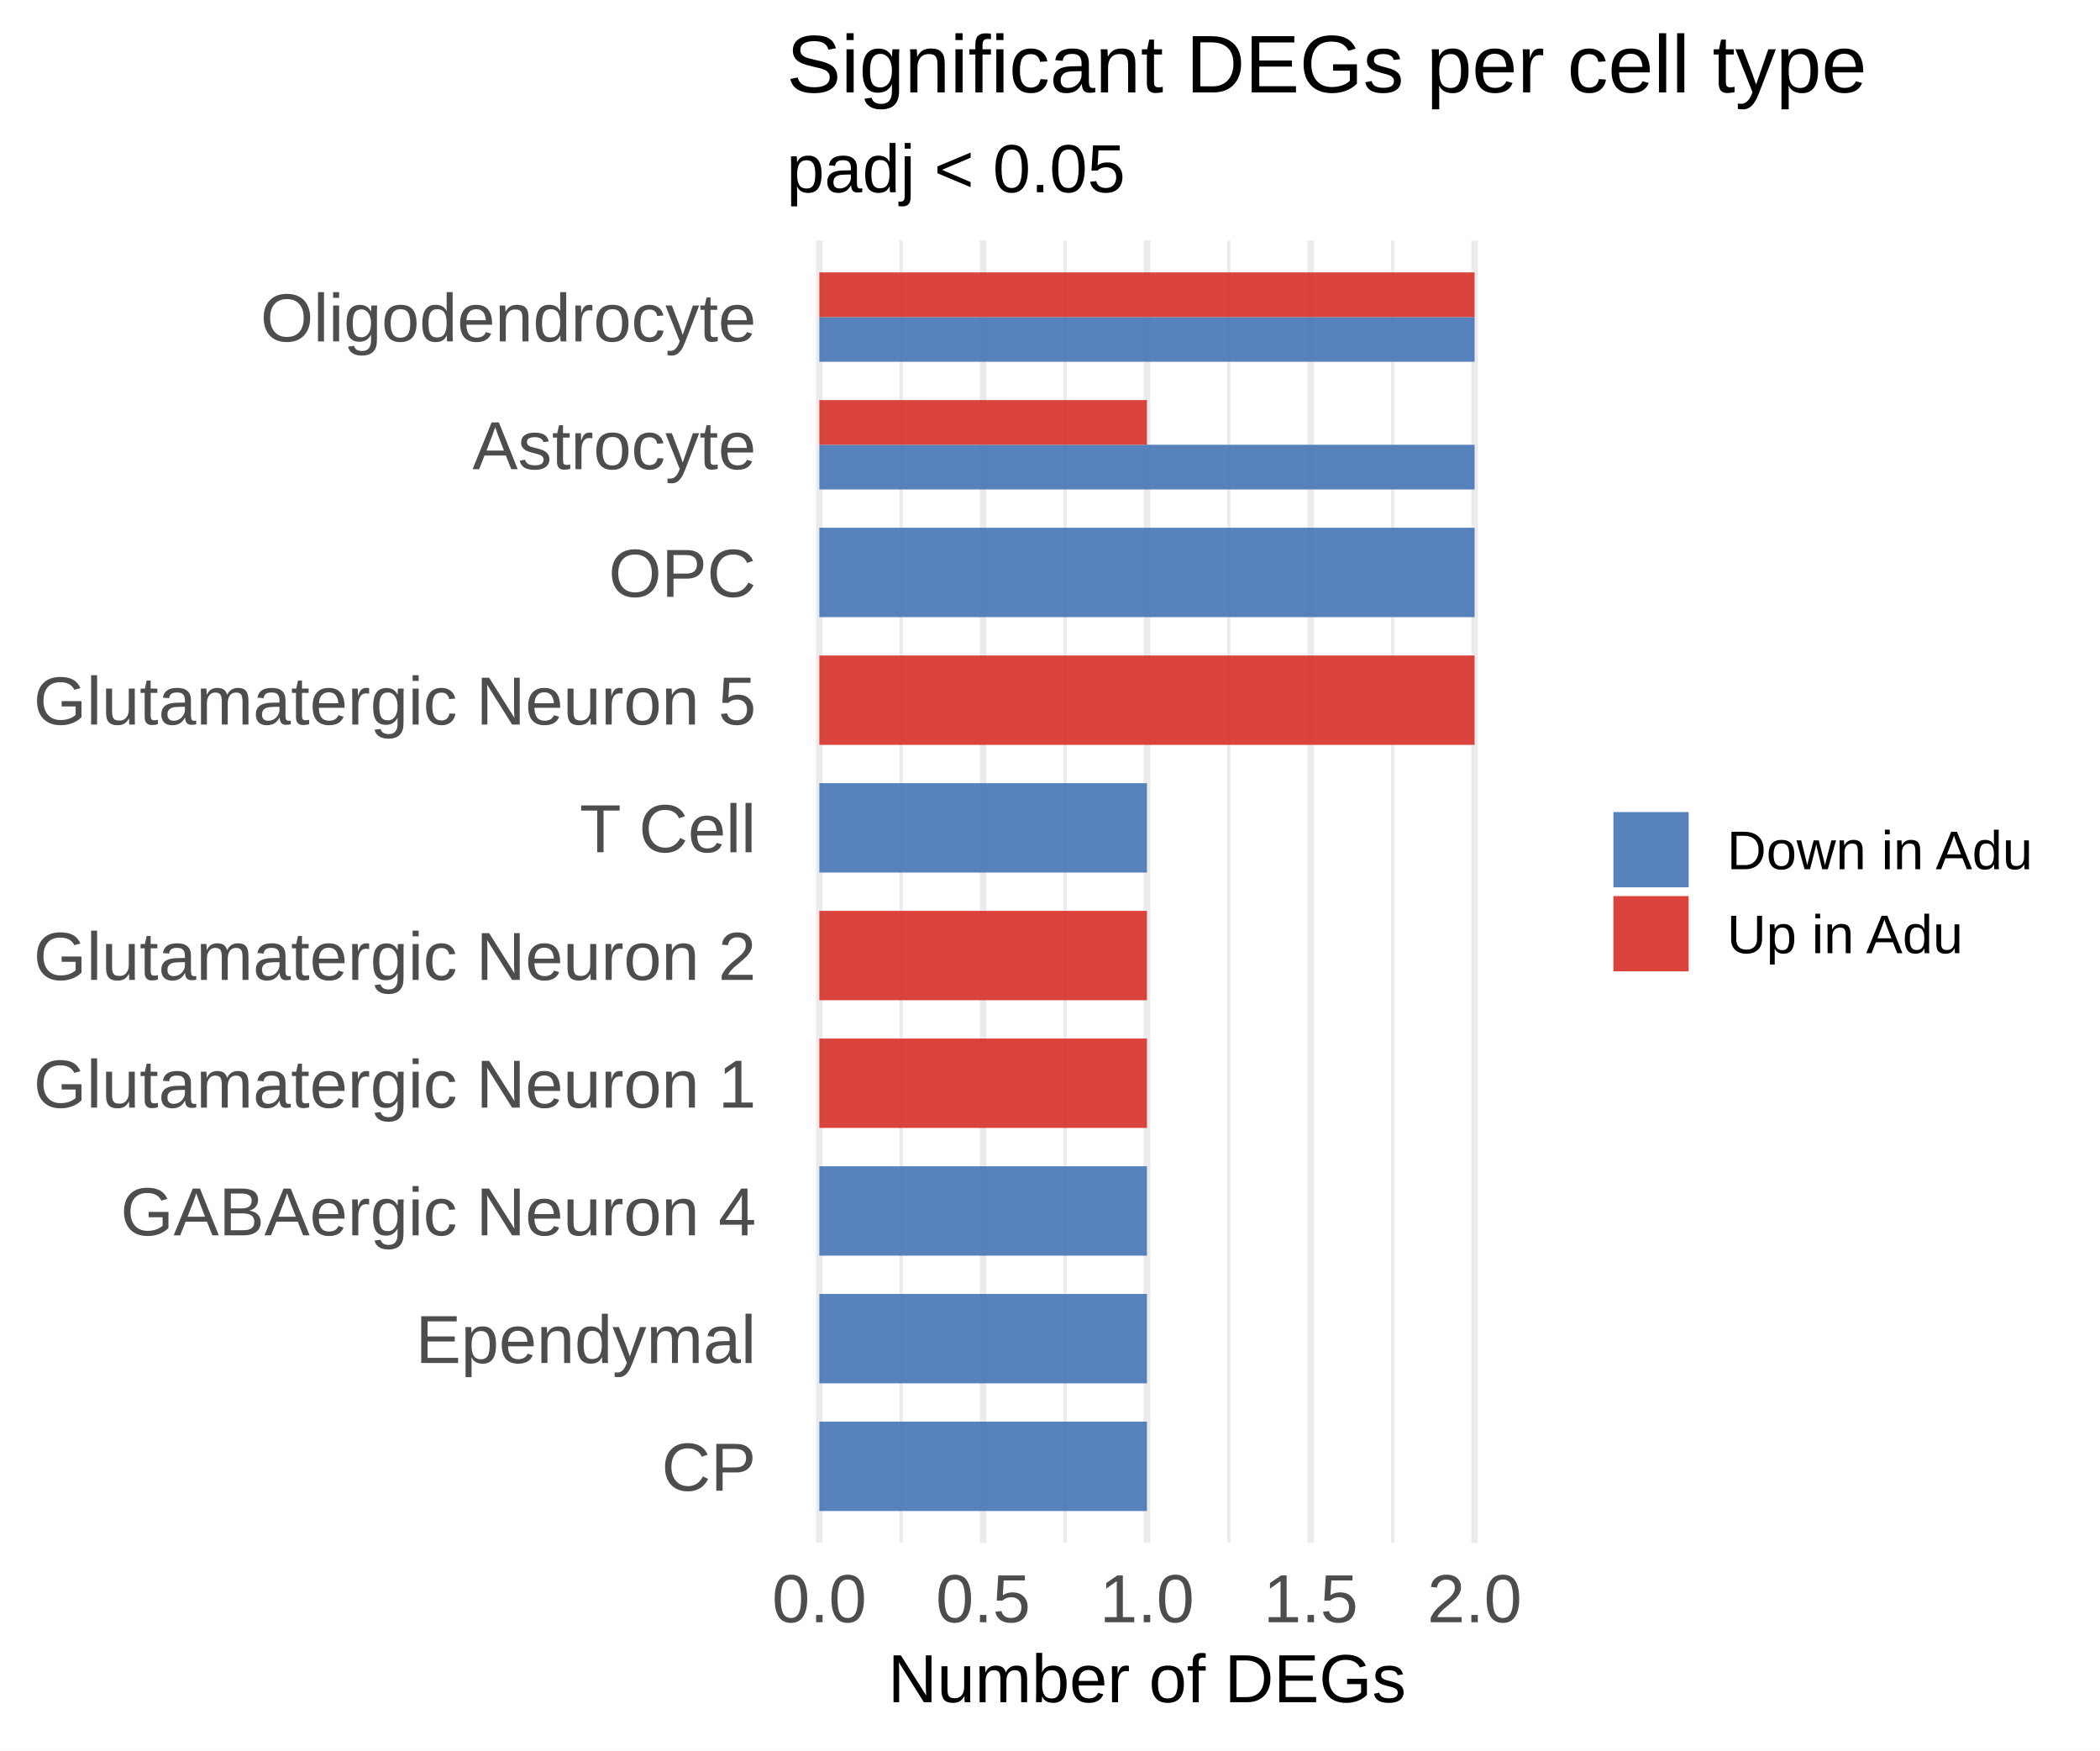
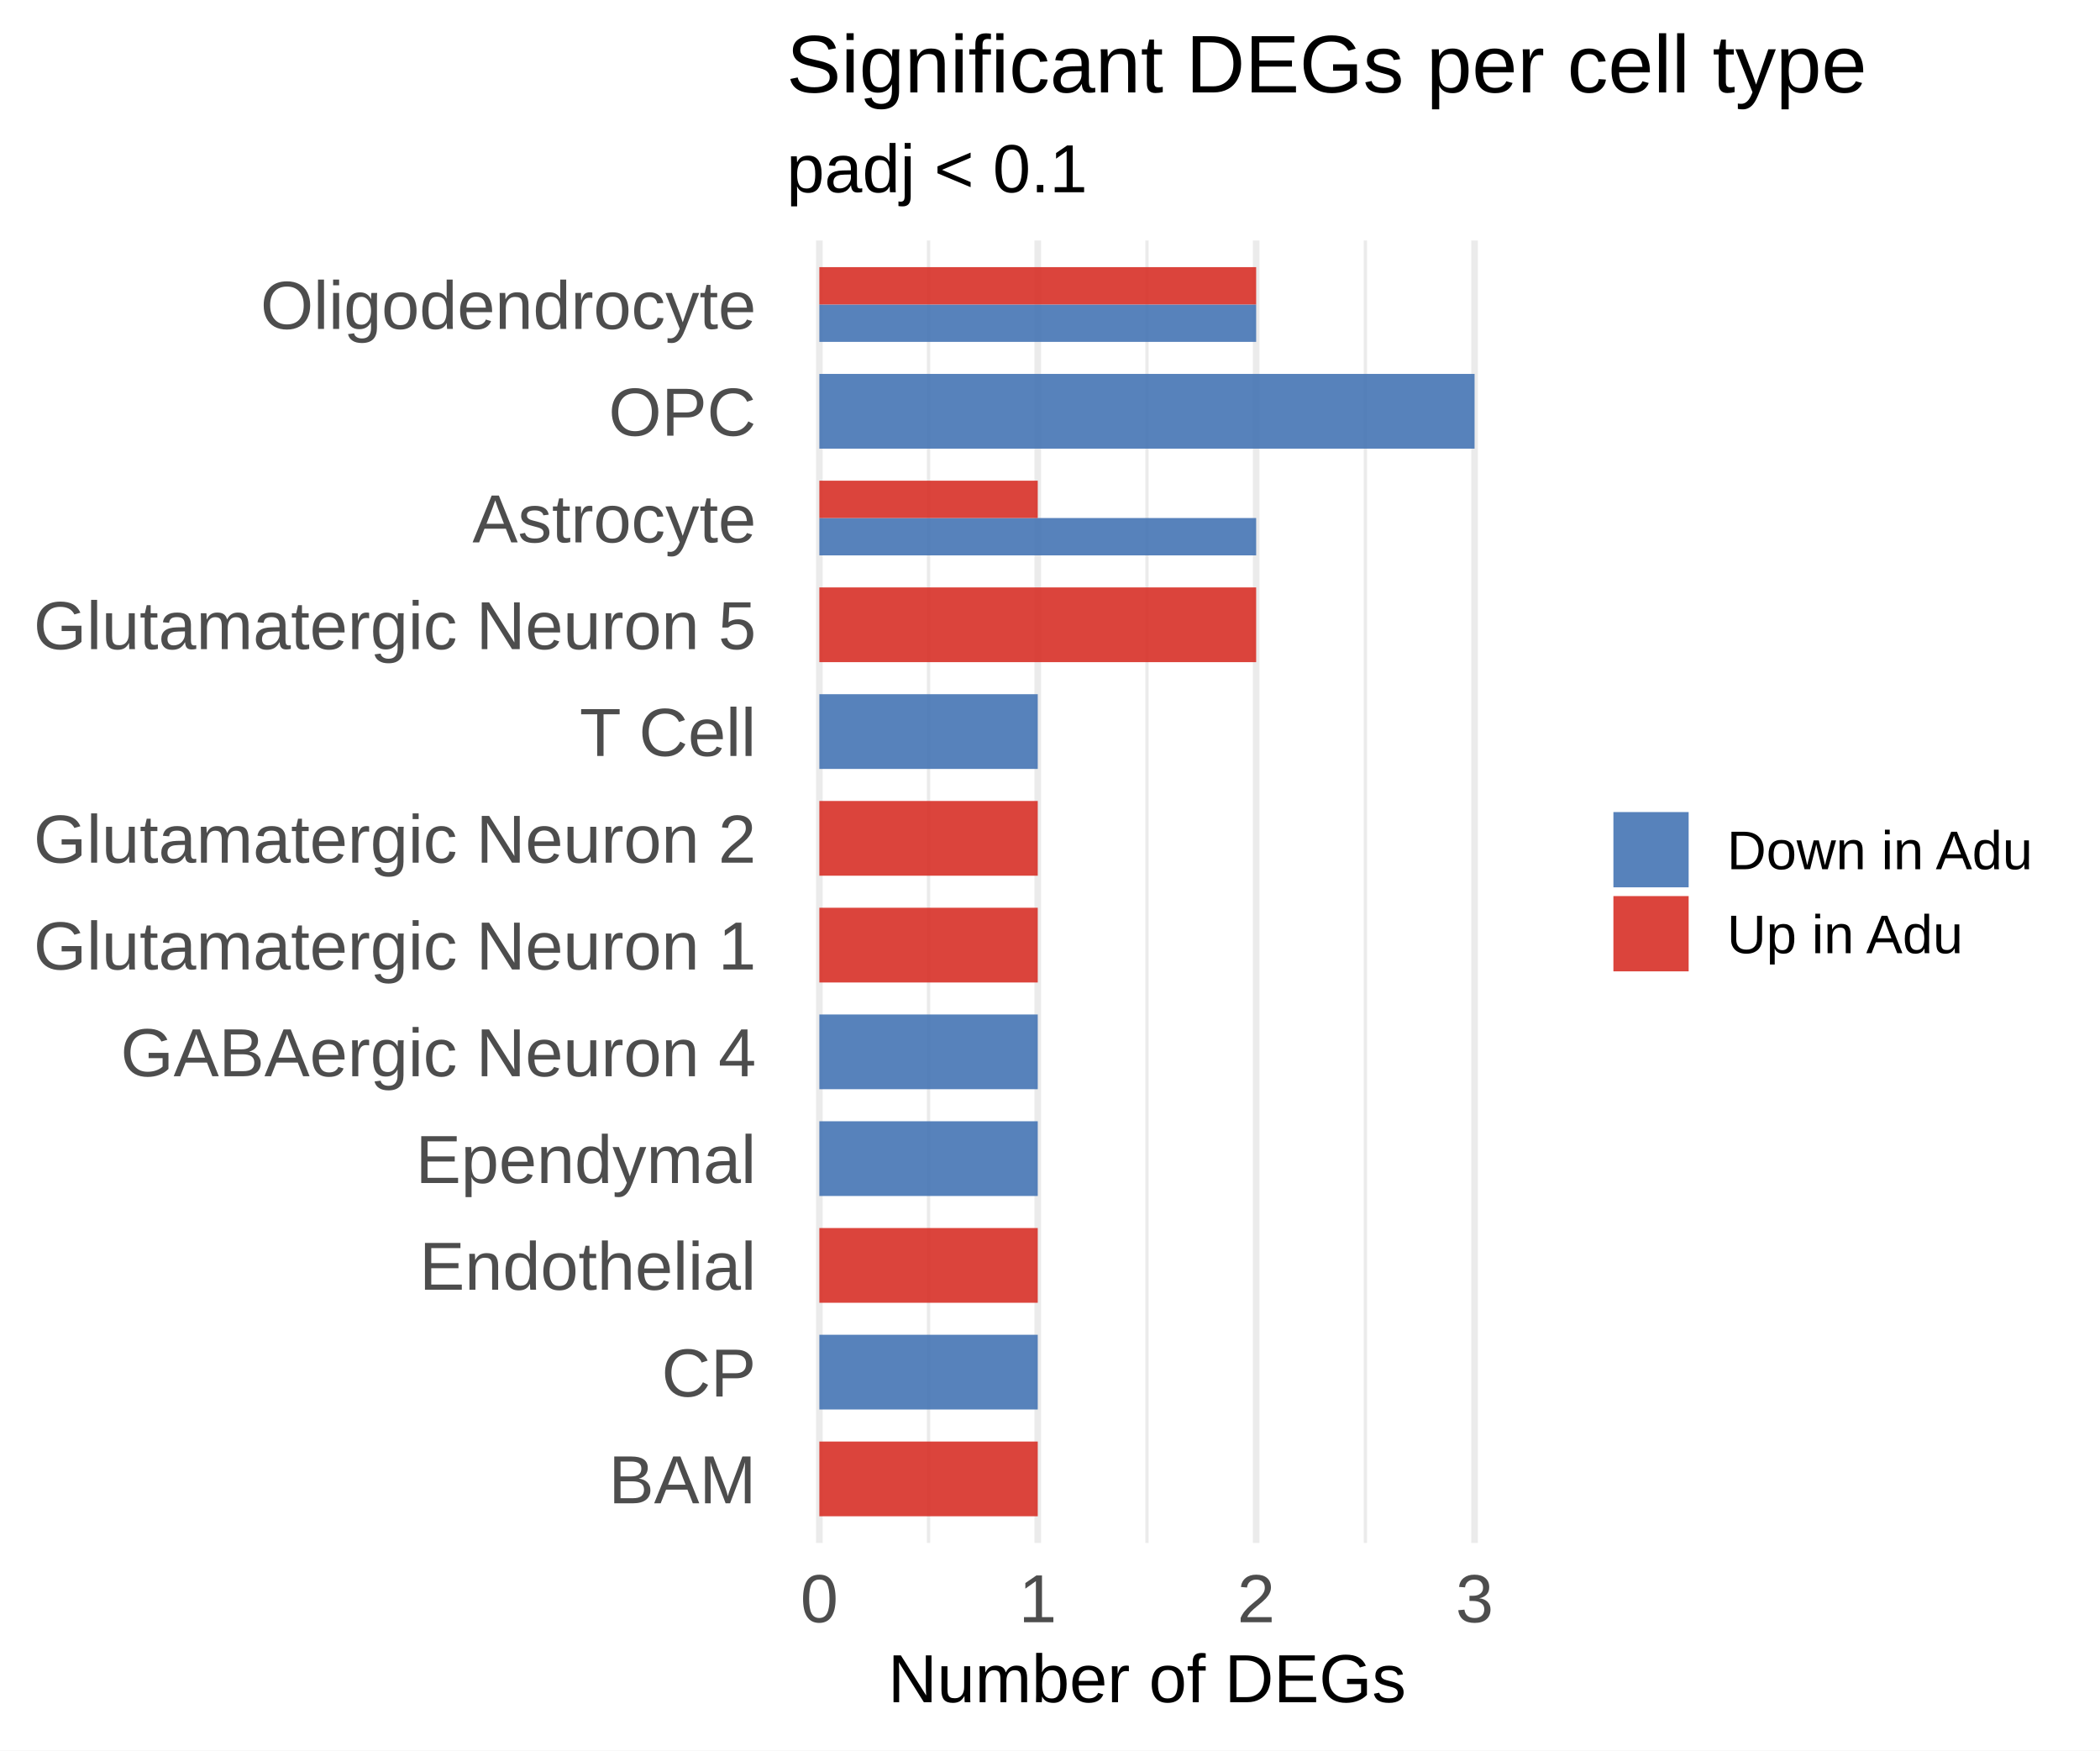
<svg xmlns="http://www.w3.org/2000/svg" width="432.00pt" height="360.00pt" viewBox="0 0 432.00 360.00">
  <g class="svglite">
    <defs>
      <style type="text/css">
    .svglite line, .svglite polyline, .svglite polygon, .svglite path, .svglite rect, .svglite circle {
      fill: none;
      stroke: #000000;
      stroke-linecap: round;
      stroke-linejoin: round;
      stroke-miterlimit: 10.00;
    }
    .svglite text {
      white-space: pre;
    }
    .svglite g.glyphgroup path {
      fill: inherit;
      stroke: none;
    }
  </style>
    </defs>
    <rect width="100%" height="100%" style="stroke: none; fill: #FFFFFF;" />
    <defs>
      <clipPath id="cpMC4wMHw0MzIuMDB8MC4wMHwzNjAuMDA=">
        <rect x="0.00" y="0.00" width="432.00" height="360.00" />
      </clipPath>
    </defs>
    <g clip-path="url(#cpMC4wMHw0MzIuMDB8MC4wMHwzNjAuMDA=)">
      <rect x="-0" y="0.00" width="432.00" height="360.00" style="stroke-width: 1.36; stroke: none; fill: #FFFFFF;" />
    </g>
    <defs>
      <clipPath id="cpMTYxLjgxfDMxMC4wOHw0OS40NnwzMTcuMzM=">
        <rect x="161.81" y="49.46" width="148.27" height="267.87" />
      </clipPath>
    </defs>
    <g clip-path="url(#cpMTYxLjgxfDMxMC4wOHw0OS40NnwzMTcuMzM=)">
-       <polyline points="185.40,317.33 185.40,49.46 " style="stroke-width: 0.68; stroke: #EBEBEB; stroke-linecap: butt;" />
-       <polyline points="219.10,317.33 219.10,49.46 " style="stroke-width: 0.68; stroke: #EBEBEB; stroke-linecap: butt;" />
-       <polyline points="252.79,317.33 252.79,49.46 " style="stroke-width: 0.68; stroke: #EBEBEB; stroke-linecap: butt;" />
-       <polyline points="286.49,317.33 286.49,49.46 " style="stroke-width: 0.68; stroke: #EBEBEB; stroke-linecap: butt;" />
+       <polyline points="191.02,317.33 191.02,49.46 " style="stroke-width: 0.68; stroke: #EBEBEB; stroke-linecap: butt;" />
+       <polyline points="235.95,317.33 235.95,49.46 " style="stroke-width: 0.68; stroke: #EBEBEB; stroke-linecap: butt;" />
+       <polyline points="280.88,317.33 280.88,49.46 " style="stroke-width: 0.68; stroke: #EBEBEB; stroke-linecap: butt;" />
      <polyline points="168.55,317.33 168.55,49.46 " style="stroke-width: 1.36; stroke: #EBEBEB; stroke-linecap: butt;" />
-       <polyline points="202.25,317.33 202.25,49.46 " style="stroke-width: 1.36; stroke: #EBEBEB; stroke-linecap: butt;" />
-       <polyline points="235.95,317.33 235.95,49.46 " style="stroke-width: 1.36; stroke: #EBEBEB; stroke-linecap: butt;" />
-       <polyline points="269.64,317.33 269.64,49.46 " style="stroke-width: 1.36; stroke: #EBEBEB; stroke-linecap: butt;" />
+       <polyline points="213.48,317.33 213.48,49.46 " style="stroke-width: 1.36; stroke: #EBEBEB; stroke-linecap: butt;" />
+       <polyline points="258.41,317.33 258.41,49.46 " style="stroke-width: 1.36; stroke: #EBEBEB; stroke-linecap: butt;" />
      <polyline points="303.34,317.33 303.34,49.46 " style="stroke-width: 1.36; stroke: #EBEBEB; stroke-linecap: butt;" />
-       <rect x="168.55" y="91.47" width="134.79" height="9.19" style="stroke-width: 1.36; stroke: none; stroke-linecap: butt; stroke-linejoin: miter; fill: #4575B4; fill-opacity: 0.90;" />
-       <rect x="168.55" y="82.28" width="67.39" height="9.19" style="stroke-width: 1.36; stroke: none; stroke-linecap: butt; stroke-linejoin: miter; fill: #D73027; fill-opacity: 0.90;" />
-       <rect x="168.55" y="292.38" width="67.39" height="18.38" style="stroke-width: 1.36; stroke: none; stroke-linecap: butt; stroke-linejoin: miter; fill: #4575B4; fill-opacity: 0.90;" />
-       <rect x="168.55" y="266.12" width="67.39" height="18.38" style="stroke-width: 1.36; stroke: none; stroke-linecap: butt; stroke-linejoin: miter; fill: #4575B4; fill-opacity: 0.90;" />
-       <rect x="168.55" y="239.86" width="67.39" height="18.38" style="stroke-width: 1.36; stroke: none; stroke-linecap: butt; stroke-linejoin: miter; fill: #4575B4; fill-opacity: 0.90;" />
-       <rect x="168.55" y="213.59" width="67.39" height="18.38" style="stroke-width: 1.36; stroke: none; stroke-linecap: butt; stroke-linejoin: miter; fill: #D73027; fill-opacity: 0.90;" />
-       <rect x="168.55" y="187.33" width="67.39" height="18.38" style="stroke-width: 1.36; stroke: none; stroke-linecap: butt; stroke-linejoin: miter; fill: #D73027; fill-opacity: 0.90;" />
-       <rect x="168.55" y="134.81" width="134.79" height="18.38" style="stroke-width: 1.36; stroke: none; stroke-linecap: butt; stroke-linejoin: miter; fill: #D73027; fill-opacity: 0.90;" />
-       <rect x="168.55" y="108.54" width="134.79" height="18.38" style="stroke-width: 1.36; stroke: none; stroke-linecap: butt; stroke-linejoin: miter; fill: #4575B4; fill-opacity: 0.90;" />
-       <rect x="168.55" y="65.21" width="134.79" height="9.19" style="stroke-width: 1.36; stroke: none; stroke-linecap: butt; stroke-linejoin: miter; fill: #4575B4; fill-opacity: 0.90;" />
-       <rect x="168.55" y="56.02" width="134.79" height="9.19" style="stroke-width: 1.36; stroke: none; stroke-linecap: butt; stroke-linejoin: miter; fill: #D73027; fill-opacity: 0.90;" />
-       <rect x="168.55" y="161.07" width="67.39" height="18.38" style="stroke-width: 1.36; stroke: none; stroke-linecap: butt; stroke-linejoin: miter; fill: #4575B4; fill-opacity: 0.90;" />
+       <rect x="168.55" y="106.54" width="89.86" height="7.68" style="stroke-width: 1.36; stroke: none; stroke-linecap: butt; stroke-linejoin: miter; fill: #4575B4; fill-opacity: 0.90;" />
+       <rect x="168.55" y="98.86" width="44.93" height="7.68" style="stroke-width: 1.36; stroke: none; stroke-linecap: butt; stroke-linejoin: miter; fill: #D73027; fill-opacity: 0.90;" />
+       <rect x="168.55" y="296.47" width="44.93" height="15.37" style="stroke-width: 1.36; stroke: none; stroke-linecap: butt; stroke-linejoin: miter; fill: #D73027; fill-opacity: 0.90;" />
+       <rect x="168.55" y="274.51" width="44.93" height="15.37" style="stroke-width: 1.36; stroke: none; stroke-linecap: butt; stroke-linejoin: miter; fill: #4575B4; fill-opacity: 0.90;" />
+       <rect x="168.55" y="252.56" width="44.93" height="15.37" style="stroke-width: 1.36; stroke: none; stroke-linecap: butt; stroke-linejoin: miter; fill: #D73027; fill-opacity: 0.90;" />
+       <rect x="168.55" y="230.60" width="44.93" height="15.37" style="stroke-width: 1.36; stroke: none; stroke-linecap: butt; stroke-linejoin: miter; fill: #4575B4; fill-opacity: 0.90;" />
+       <rect x="168.55" y="208.64" width="44.93" height="15.37" style="stroke-width: 1.36; stroke: none; stroke-linecap: butt; stroke-linejoin: miter; fill: #4575B4; fill-opacity: 0.90;" />
+       <rect x="168.55" y="186.69" width="44.93" height="15.37" style="stroke-width: 1.36; stroke: none; stroke-linecap: butt; stroke-linejoin: miter; fill: #D73027; fill-opacity: 0.90;" />
+       <rect x="168.55" y="164.73" width="44.93" height="15.37" style="stroke-width: 1.36; stroke: none; stroke-linecap: butt; stroke-linejoin: miter; fill: #D73027; fill-opacity: 0.90;" />
+       <rect x="168.55" y="120.81" width="89.86" height="15.37" style="stroke-width: 1.36; stroke: none; stroke-linecap: butt; stroke-linejoin: miter; fill: #D73027; fill-opacity: 0.90;" />
+       <rect x="168.55" y="76.90" width="134.79" height="15.37" style="stroke-width: 1.36; stroke: none; stroke-linecap: butt; stroke-linejoin: miter; fill: #4575B4; fill-opacity: 0.90;" />
+       <rect x="168.55" y="62.63" width="89.86" height="7.68" style="stroke-width: 1.36; stroke: none; stroke-linecap: butt; stroke-linejoin: miter; fill: #4575B4; fill-opacity: 0.90;" />
+       <rect x="168.55" y="54.94" width="89.86" height="7.68" style="stroke-width: 1.36; stroke: none; stroke-linecap: butt; stroke-linejoin: miter; fill: #D73027; fill-opacity: 0.90;" />
+       <rect x="168.55" y="142.77" width="44.93" height="15.37" style="stroke-width: 1.36; stroke: none; stroke-linecap: butt; stroke-linejoin: miter; fill: #4575B4; fill-opacity: 0.90;" />
    </g>
    <g clip-path="url(#cpMC4wMHw0MzIuMDB8MC4wMHwzNjAuMDA=)">
-       <text x="155.54" y="306.58" text-anchor="end" style="font-size: 14.00px;fill: #4D4D4D; font-family: &quot;Arial&quot;;" textLength="19.45px" lengthAdjust="spacingAndGlyphs">CP</text>
-       <text x="155.54" y="280.32" text-anchor="end" style="font-size: 14.00px;fill: #4D4D4D; font-family: &quot;Arial&quot;;" textLength="70.02px" lengthAdjust="spacingAndGlyphs">Ependymal</text>
-       <text x="155.54" y="254.06" text-anchor="end" style="font-size: 14.00px;fill: #4D4D4D; font-family: &quot;Arial&quot;;" textLength="130.70px" lengthAdjust="spacingAndGlyphs">GABAergic Neuron 4</text>
-       <text x="155.54" y="227.80" text-anchor="end" style="font-size: 14.00px;fill: #4D4D4D; font-family: &quot;Arial&quot;;" textLength="148.56px" lengthAdjust="spacingAndGlyphs">Glutamatergic Neuron 1</text>
-       <text x="155.54" y="201.53" text-anchor="end" style="font-size: 14.00px;fill: #4D4D4D; font-family: &quot;Arial&quot;;" textLength="148.56px" lengthAdjust="spacingAndGlyphs">Glutamatergic Neuron 2</text>
-       <text x="155.54" y="175.27" text-anchor="end" style="font-size: 14.00px;fill: #4D4D4D; font-family: &quot;Arial&quot;;" textLength="36.30px" lengthAdjust="spacingAndGlyphs">T Cell</text>
-       <text x="155.54" y="149.01" text-anchor="end" style="font-size: 14.00px;fill: #4D4D4D; font-family: &quot;Arial&quot;;" textLength="148.56px" lengthAdjust="spacingAndGlyphs">Glutamatergic Neuron 5</text>
-       <text x="155.54" y="122.75" text-anchor="end" style="font-size: 14.00px;fill: #4D4D4D; font-family: &quot;Arial&quot;;" textLength="30.34px" lengthAdjust="spacingAndGlyphs">OPC</text>
-       <text x="155.54" y="96.49" text-anchor="end" style="font-size: 14.00px;fill: #4D4D4D; font-family: &quot;Arial&quot;;" textLength="58.34px" lengthAdjust="spacingAndGlyphs">Astrocyte</text>
-       <text x="155.54" y="70.22" text-anchor="end" style="font-size: 14.00px;fill: #4D4D4D; font-family: &quot;Arial&quot;;" textLength="101.91px" lengthAdjust="spacingAndGlyphs">Oligodendrocyte</text>
-       <text x="168.55" y="333.63" text-anchor="middle" style="font-size: 14.00px;fill: #4D4D4D; font-family: &quot;Arial&quot;;" textLength="19.45px" lengthAdjust="spacingAndGlyphs">0.0</text>
-       <text x="202.25" y="333.63" text-anchor="middle" style="font-size: 14.00px;fill: #4D4D4D; font-family: &quot;Arial&quot;;" textLength="19.45px" lengthAdjust="spacingAndGlyphs">0.5</text>
-       <text x="235.95" y="333.63" text-anchor="middle" style="font-size: 14.00px;fill: #4D4D4D; font-family: &quot;Arial&quot;;" textLength="19.45px" lengthAdjust="spacingAndGlyphs">1.0</text>
-       <text x="269.64" y="333.63" text-anchor="middle" style="font-size: 14.00px;fill: #4D4D4D; font-family: &quot;Arial&quot;;" textLength="19.45px" lengthAdjust="spacingAndGlyphs">1.5</text>
-       <text x="303.34" y="333.63" text-anchor="middle" style="font-size: 14.00px;fill: #4D4D4D; font-family: &quot;Arial&quot;;" textLength="19.45px" lengthAdjust="spacingAndGlyphs">2.0</text>
+       <text x="155.54" y="309.17" text-anchor="end" style="font-size: 14.00px;fill: #4D4D4D; font-family: &quot;Arial&quot;;" textLength="30.34px" lengthAdjust="spacingAndGlyphs">BAM</text>
+       <text x="155.54" y="287.21" text-anchor="end" style="font-size: 14.00px;fill: #4D4D4D; font-family: &quot;Arial&quot;;" textLength="19.45px" lengthAdjust="spacingAndGlyphs">CP</text>
+       <text x="155.54" y="265.25" text-anchor="end" style="font-size: 14.00px;fill: #4D4D4D; font-family: &quot;Arial&quot;;" textLength="69.25px" lengthAdjust="spacingAndGlyphs">Endothelial</text>
+       <text x="155.54" y="243.30" text-anchor="end" style="font-size: 14.00px;fill: #4D4D4D; font-family: &quot;Arial&quot;;" textLength="70.02px" lengthAdjust="spacingAndGlyphs">Ependymal</text>
+       <text x="155.54" y="221.34" text-anchor="end" style="font-size: 14.00px;fill: #4D4D4D; font-family: &quot;Arial&quot;;" textLength="130.70px" lengthAdjust="spacingAndGlyphs">GABAergic Neuron 4</text>
+       <text x="155.54" y="199.38" text-anchor="end" style="font-size: 14.00px;fill: #4D4D4D; font-family: &quot;Arial&quot;;" textLength="148.56px" lengthAdjust="spacingAndGlyphs">Glutamatergic Neuron 1</text>
+       <text x="155.54" y="177.42" text-anchor="end" style="font-size: 14.00px;fill: #4D4D4D; font-family: &quot;Arial&quot;;" textLength="148.56px" lengthAdjust="spacingAndGlyphs">Glutamatergic Neuron 2</text>
+       <text x="155.54" y="155.47" text-anchor="end" style="font-size: 14.00px;fill: #4D4D4D; font-family: &quot;Arial&quot;;" textLength="36.30px" lengthAdjust="spacingAndGlyphs">T Cell</text>
+       <text x="155.54" y="133.51" text-anchor="end" style="font-size: 14.00px;fill: #4D4D4D; font-family: &quot;Arial&quot;;" textLength="148.56px" lengthAdjust="spacingAndGlyphs">Glutamatergic Neuron 5</text>
+       <text x="155.54" y="111.55" text-anchor="end" style="font-size: 14.00px;fill: #4D4D4D; font-family: &quot;Arial&quot;;" textLength="58.34px" lengthAdjust="spacingAndGlyphs">Astrocyte</text>
+       <text x="155.54" y="89.60" text-anchor="end" style="font-size: 14.00px;fill: #4D4D4D; font-family: &quot;Arial&quot;;" textLength="30.34px" lengthAdjust="spacingAndGlyphs">OPC</text>
+       <text x="155.54" y="67.64" text-anchor="end" style="font-size: 14.00px;fill: #4D4D4D; font-family: &quot;Arial&quot;;" textLength="101.91px" lengthAdjust="spacingAndGlyphs">Oligodendrocyte</text>
+       <text x="168.55" y="333.63" text-anchor="middle" style="font-size: 14.00px;fill: #4D4D4D; font-family: &quot;Arial&quot;;" textLength="7.78px" lengthAdjust="spacingAndGlyphs">0</text>
+       <text x="213.48" y="333.63" text-anchor="middle" style="font-size: 14.00px;fill: #4D4D4D; font-family: &quot;Arial&quot;;" textLength="7.78px" lengthAdjust="spacingAndGlyphs">1</text>
+       <text x="258.41" y="333.63" text-anchor="middle" style="font-size: 14.00px;fill: #4D4D4D; font-family: &quot;Arial&quot;;" textLength="7.78px" lengthAdjust="spacingAndGlyphs">2</text>
+       <text x="303.34" y="333.63" text-anchor="middle" style="font-size: 14.00px;fill: #4D4D4D; font-family: &quot;Arial&quot;;" textLength="7.78px" lengthAdjust="spacingAndGlyphs">3</text>
      <text x="235.95" y="350.08" text-anchor="middle" style="font-size: 14.00px; font-family: &quot;Arial&quot;;" textLength="106.56px" lengthAdjust="spacingAndGlyphs">Number of DEGs</text>
      <rect x="331.90" y="167.01" width="15.48" height="15.48" style="stroke-width: 1.36; stroke: none; stroke-linecap: butt; stroke-linejoin: miter; fill: #4575B4; fill-opacity: 0.90;" />
      <rect x="331.90" y="184.29" width="15.48" height="15.48" style="stroke-width: 1.36; stroke: none; stroke-linecap: butt; stroke-linejoin: miter; fill: #D73027; fill-opacity: 0.90;" />
      <text x="355.26" y="178.76" style="font-size: 11.20px; font-family: &quot;Arial&quot;;" textLength="62.80px" lengthAdjust="spacingAndGlyphs">Down in Adu</text>
      <text x="355.26" y="196.04" style="font-size: 11.20px; font-family: &quot;Arial&quot;;" textLength="48.50px" lengthAdjust="spacingAndGlyphs">Up in Adu</text>
-       <text x="161.81" y="39.54" style="font-size: 14.00px; font-family: &quot;Arial&quot;;" textLength="69.64px" lengthAdjust="spacingAndGlyphs">padj &lt; 0.05</text>
+       <text x="161.81" y="39.54" style="font-size: 14.00px; font-family: &quot;Arial&quot;;" textLength="61.86px" lengthAdjust="spacingAndGlyphs">padj &lt; 0.1</text>
      <text x="161.81" y="19.01" style="font-size: 16.80px; font-family: &quot;Arial&quot;;" textLength="222.28px" lengthAdjust="spacingAndGlyphs">Significant DEGs per cell type</text>
    </g>
  </g>
</svg>
